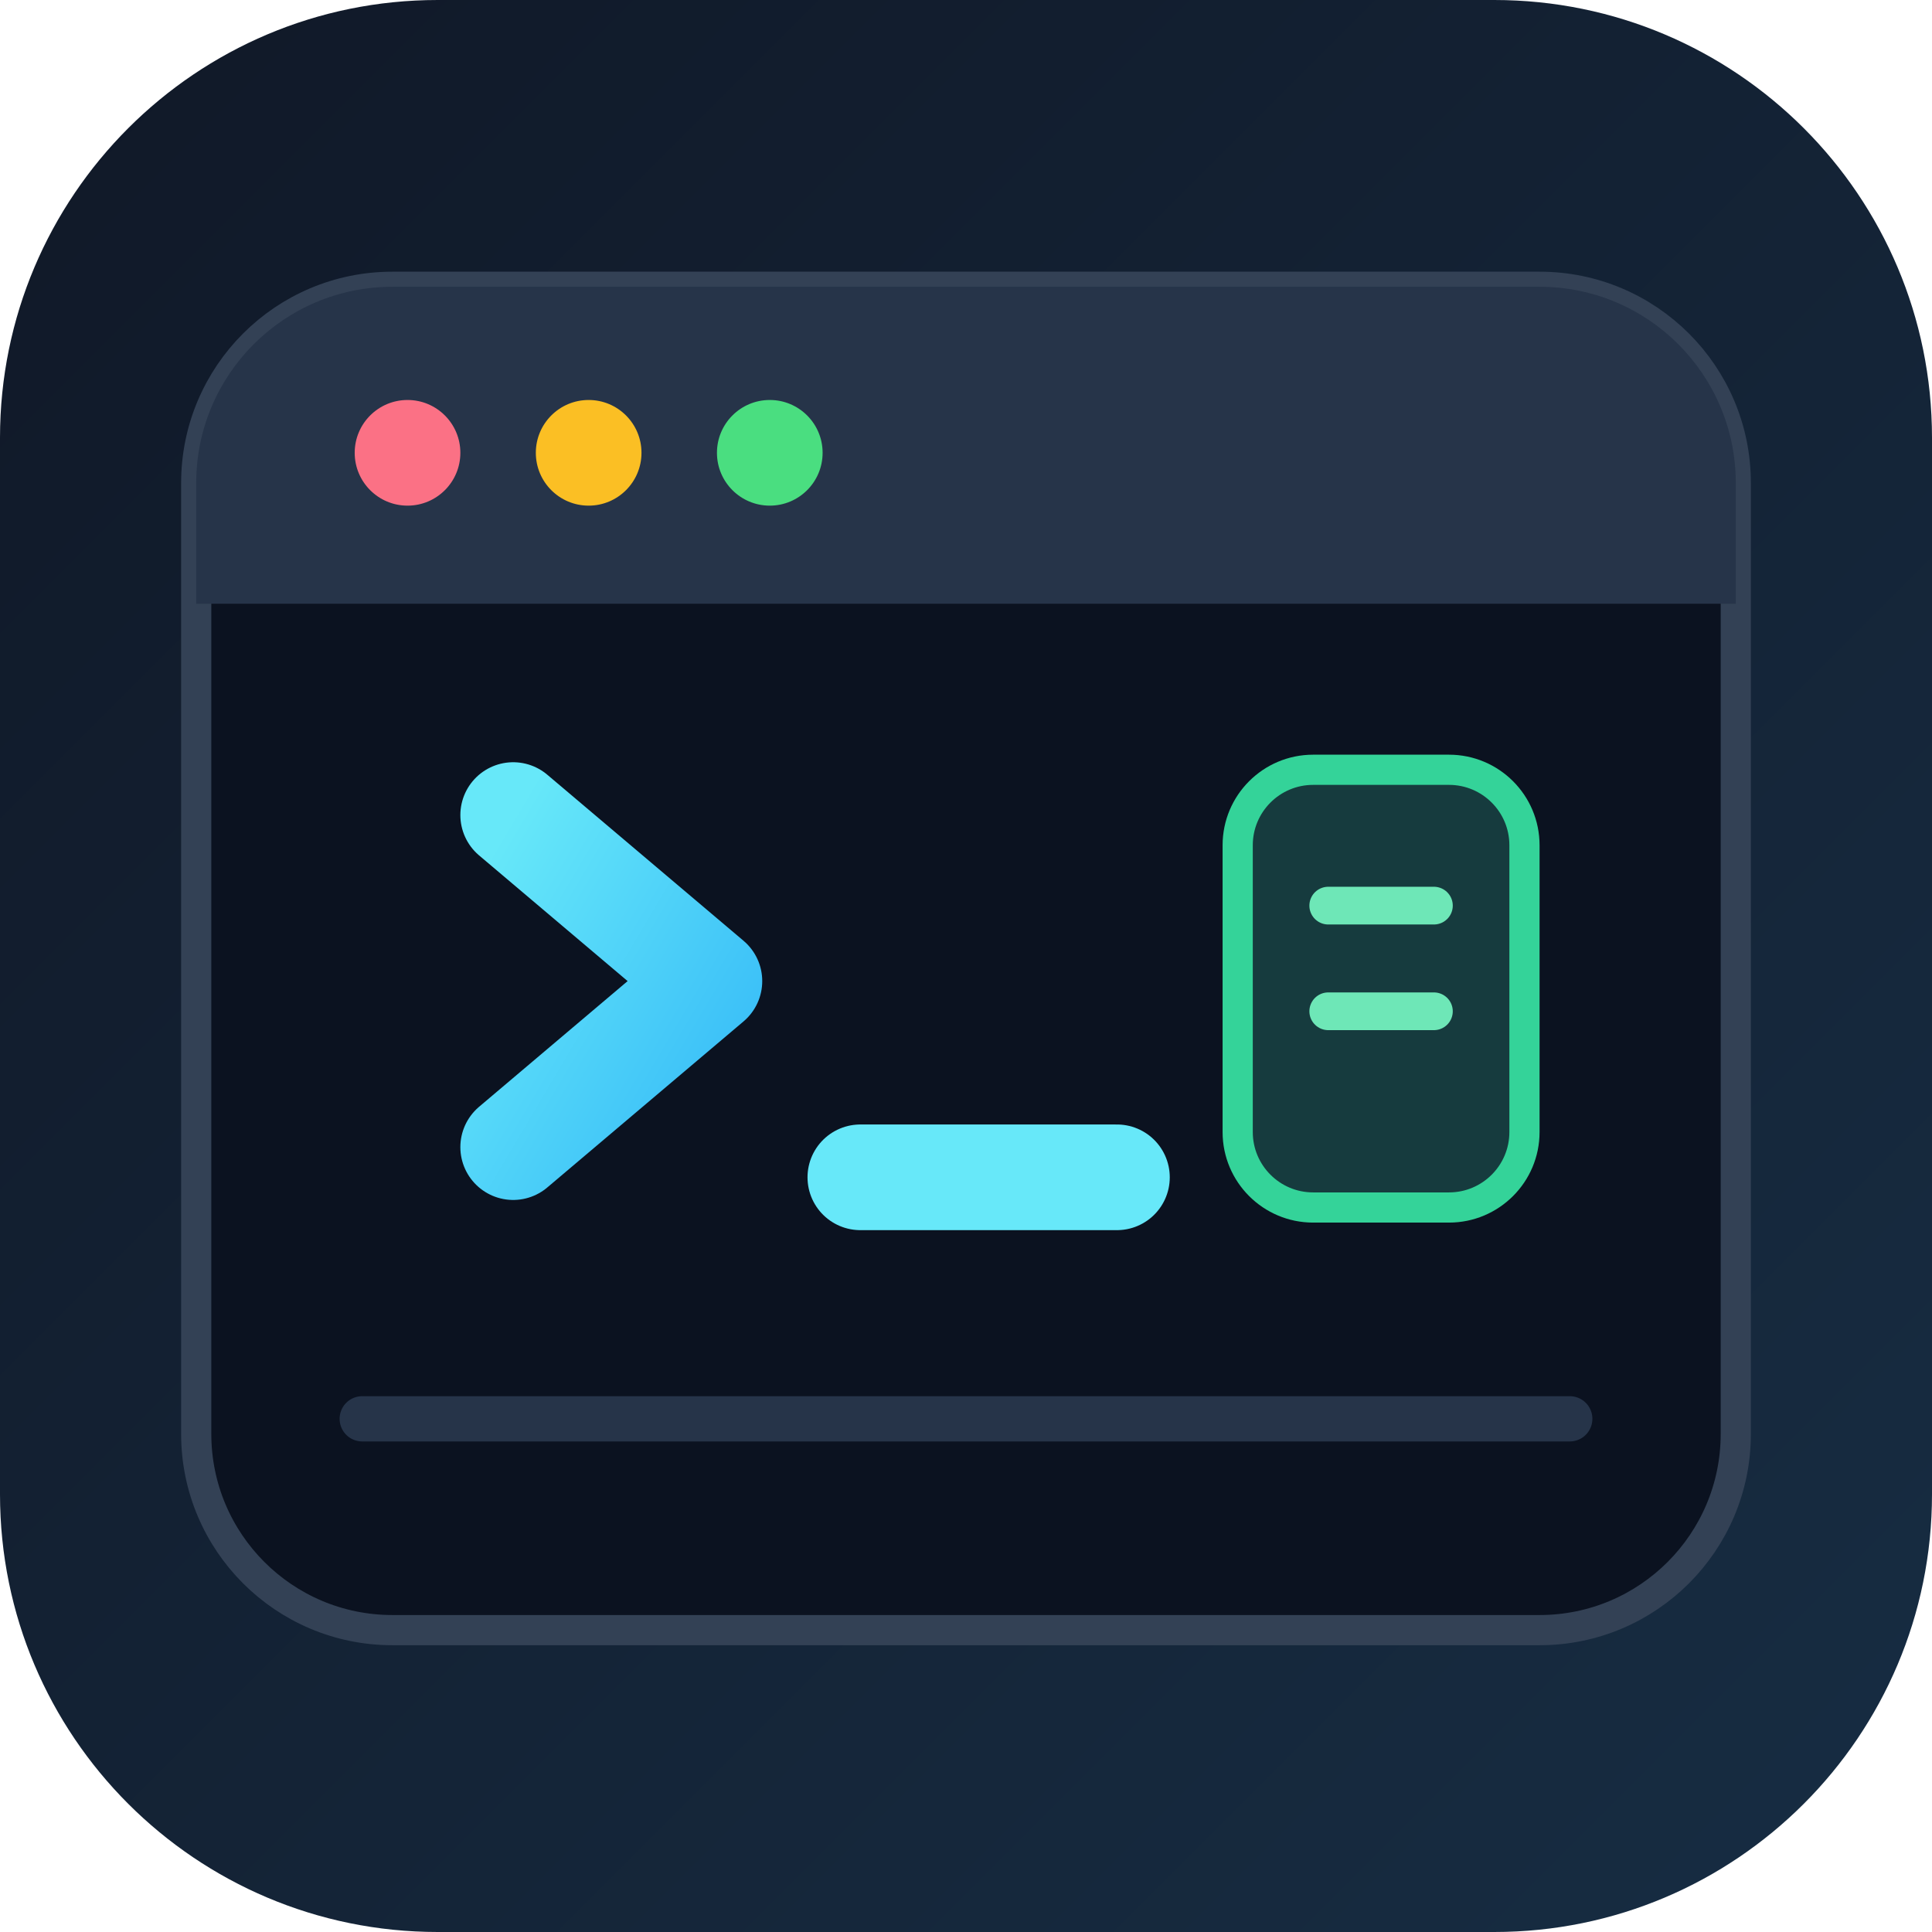
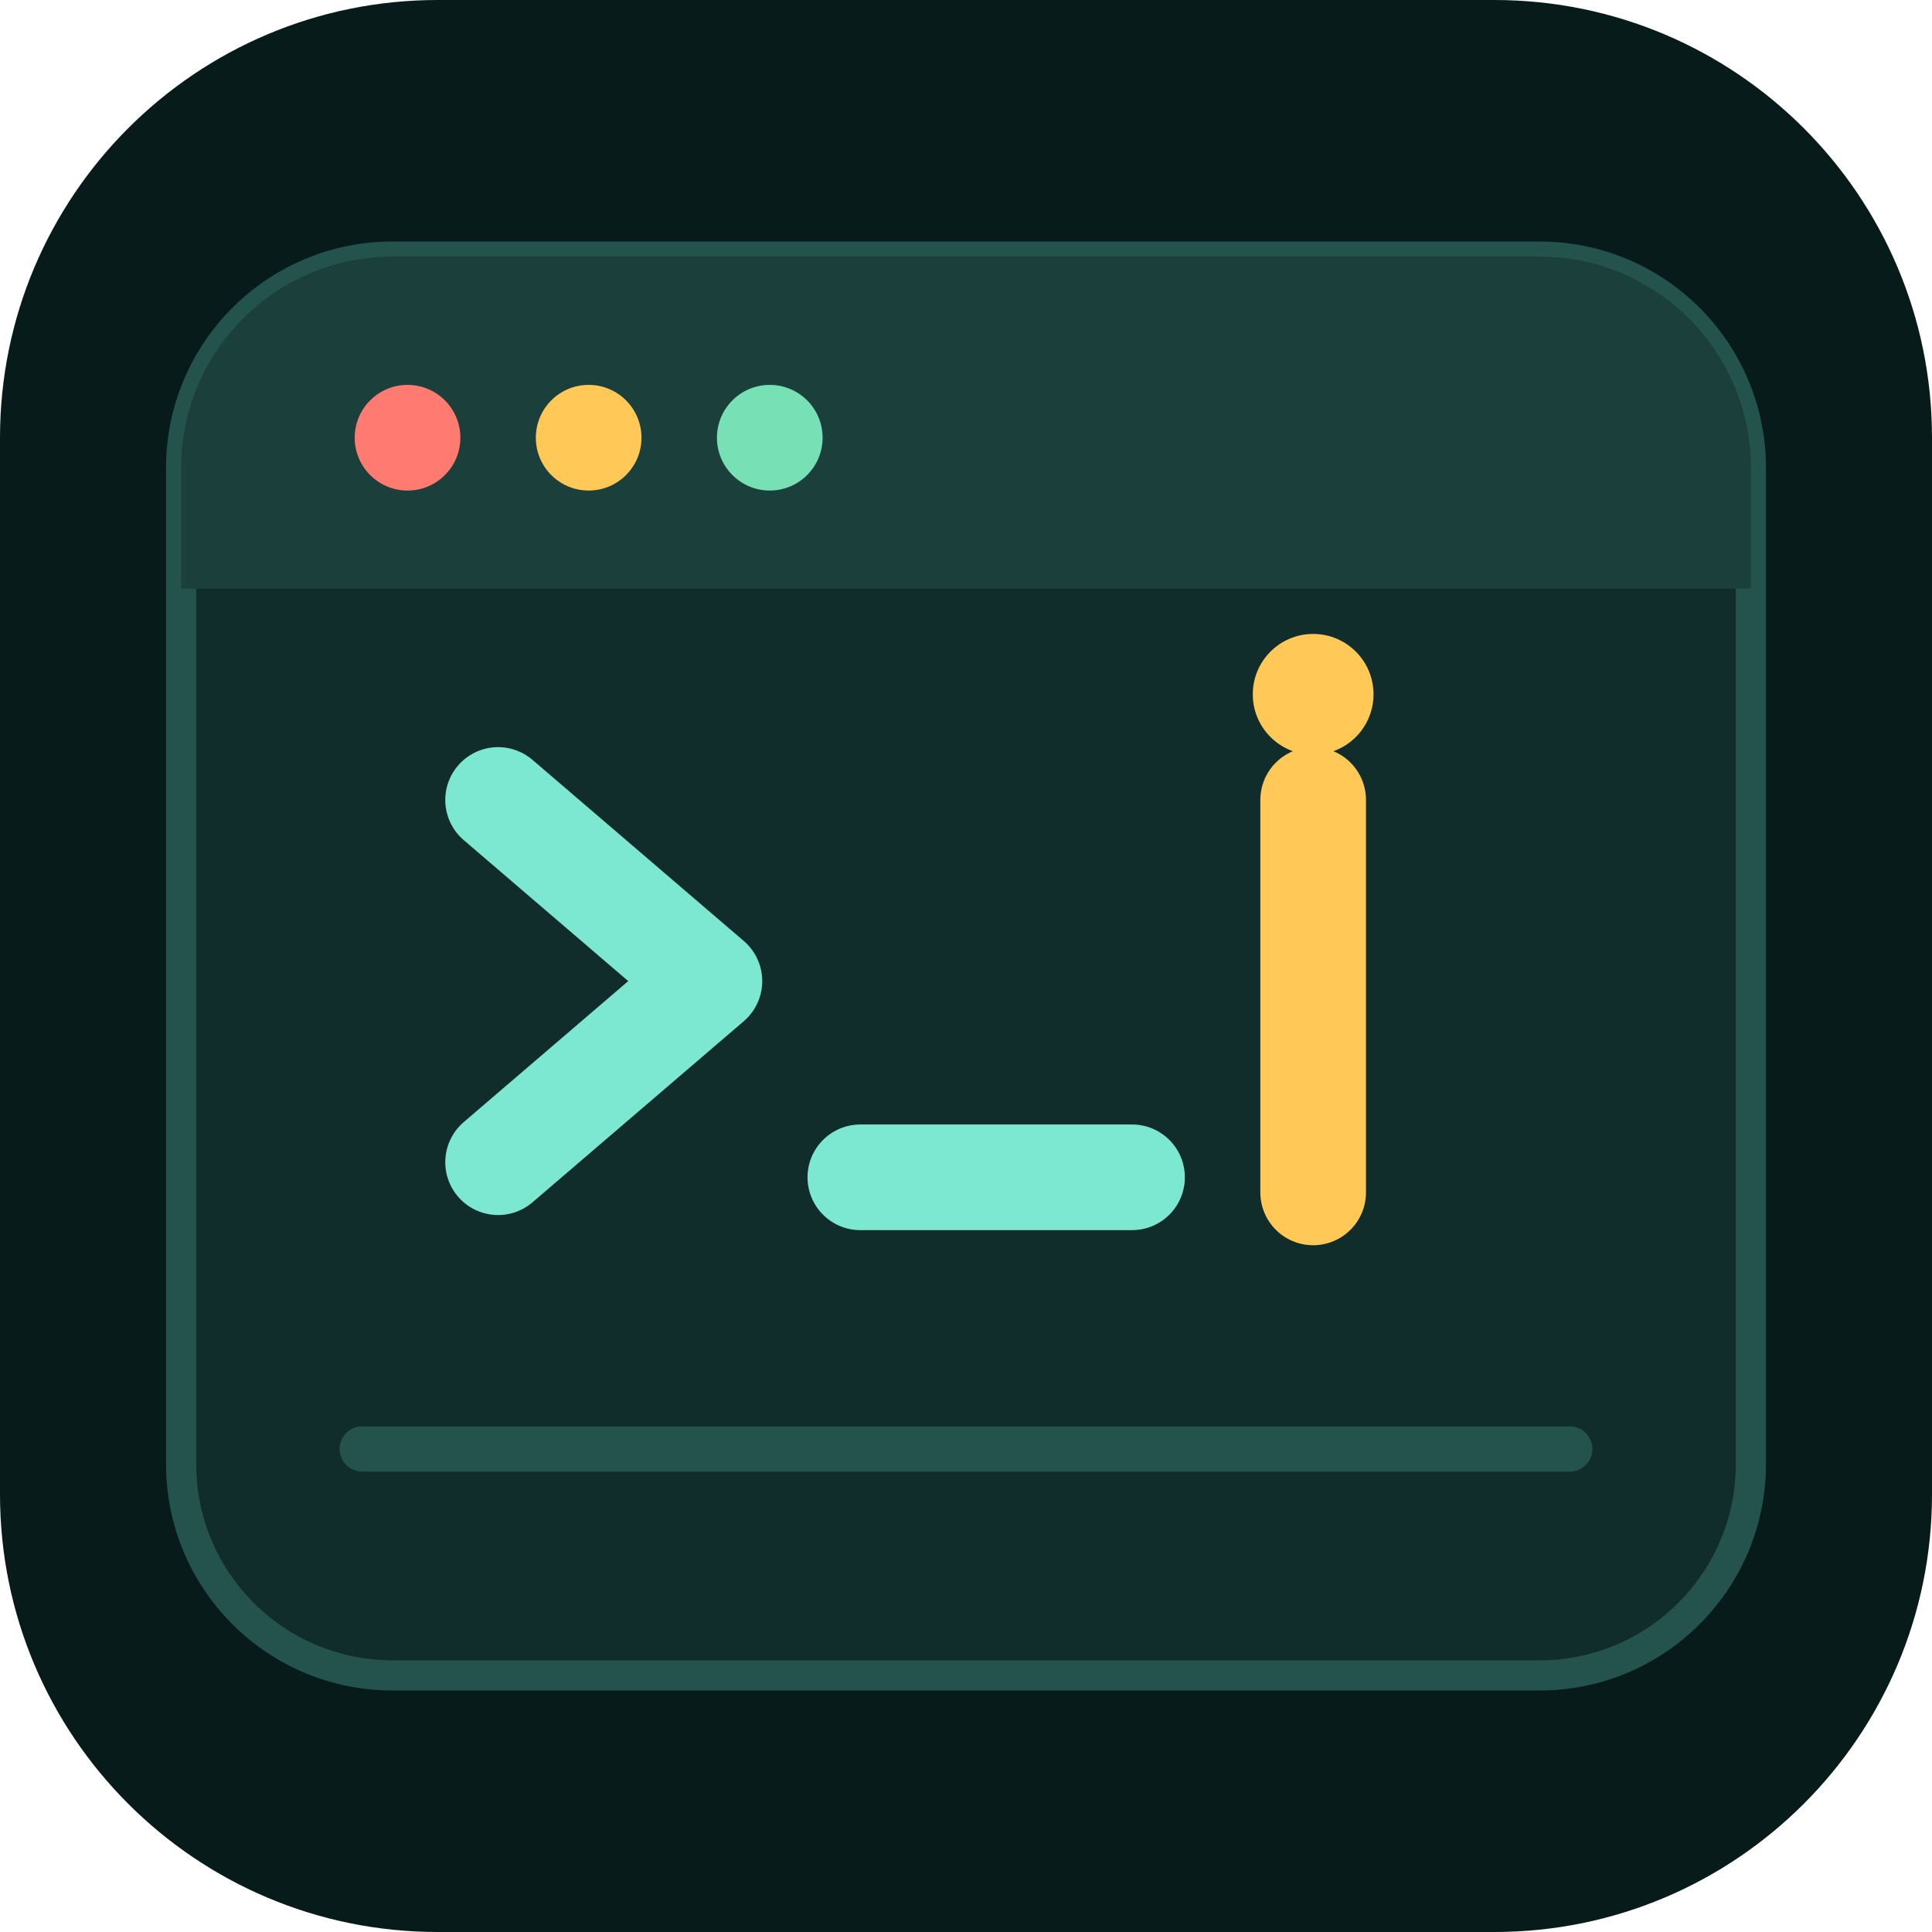
- <svg xmlns="http://www.w3.org/2000/svg" viewBox="0 0 128 128" role="img" aria-labelledby="title">
-   <defs>
-     <linearGradient id="bg" x1="0" y1="0" x2="1" y2="1">
-       <stop stop-color="#101827" />
-       <stop offset="1" stop-color="#172d43" />
-     </linearGradient>
-     <linearGradient id="cyan" x1="0" y1="0" x2="1" y2="1">
-       <stop stop-color="#67e8f9" />
-       <stop offset="1" stop-color="#38bdf8" />
-     </linearGradient>
-   </defs>
-   <rect width="128" height="128" rx="29" fill="url(#bg)" />
-   <rect x="13" y="19" width="102" height="89" rx="13" fill="#0b1220" stroke="#334155" stroke-width="2" />
-   <path d="M13 32a13 13 0 0 1 13-13h76a13 13 0 0 1 13 13v8H13z" fill="#263449" />
-   <circle cx="27" cy="30" r="3.5" fill="#fb7185" />
-   <circle cx="39" cy="30" r="3.5" fill="#fbbf24" />
-   <circle cx="51" cy="30" r="3.5" fill="#4ade80" />
-   <path d="m34 54 13 11-13 11" fill="none" stroke="url(#cyan)" stroke-width="7" stroke-linecap="round" stroke-linejoin="round" />
-   <path d="M57 78h17" fill="none" stroke="#67e8f9" stroke-width="7" stroke-linecap="round" />
-   <rect x="82" y="51" width="19" height="29" rx="5" fill="#163b3e" stroke="#34d399" stroke-width="2" />
-   <path d="M88 60h7m-7 7h7" stroke="#6ee7b7" stroke-width="2.5" stroke-linecap="round" />
-   <path d="M24 94h80" stroke="#263449" stroke-width="3" stroke-linecap="round" />
+ <svg xmlns="http://www.w3.org/2000/svg" viewBox="0 0 128 128">
+   <rect width="128" height="128" rx="29" fill="#071b1a" />
+   <rect x="12" y="17" width="104" height="94" rx="14" fill="#102d2b" stroke="#24534d" stroke-width="2" />
+   <path d="M12 31a14 14 0 0 1 14-14h76a14 14 0 0 1 14 14v8H12z" fill="#1b403b" />
+   <circle cx="27" cy="29" r="3.5" fill="#ff7b72" />
+   <circle cx="39" cy="29" r="3.5" fill="#ffc857" />
+   <circle cx="51" cy="29" r="3.5" fill="#78e0b5" />
+   <path d="m33 53 14 12-14 12" fill="none" stroke="#7ce8d1" stroke-width="7" stroke-linecap="round" stroke-linejoin="round" />
+   <path d="M57 78h18" stroke="#7ce8d1" stroke-width="7" stroke-linecap="round" />
+   <path d="M87 53v26" stroke="#ffc857" stroke-width="7" stroke-linecap="round" />
+   <circle cx="87" cy="46" r="4" fill="#ffc857" />
+   <path d="M24 96h80" stroke="#24534d" stroke-width="3" stroke-linecap="round" />
</svg>
